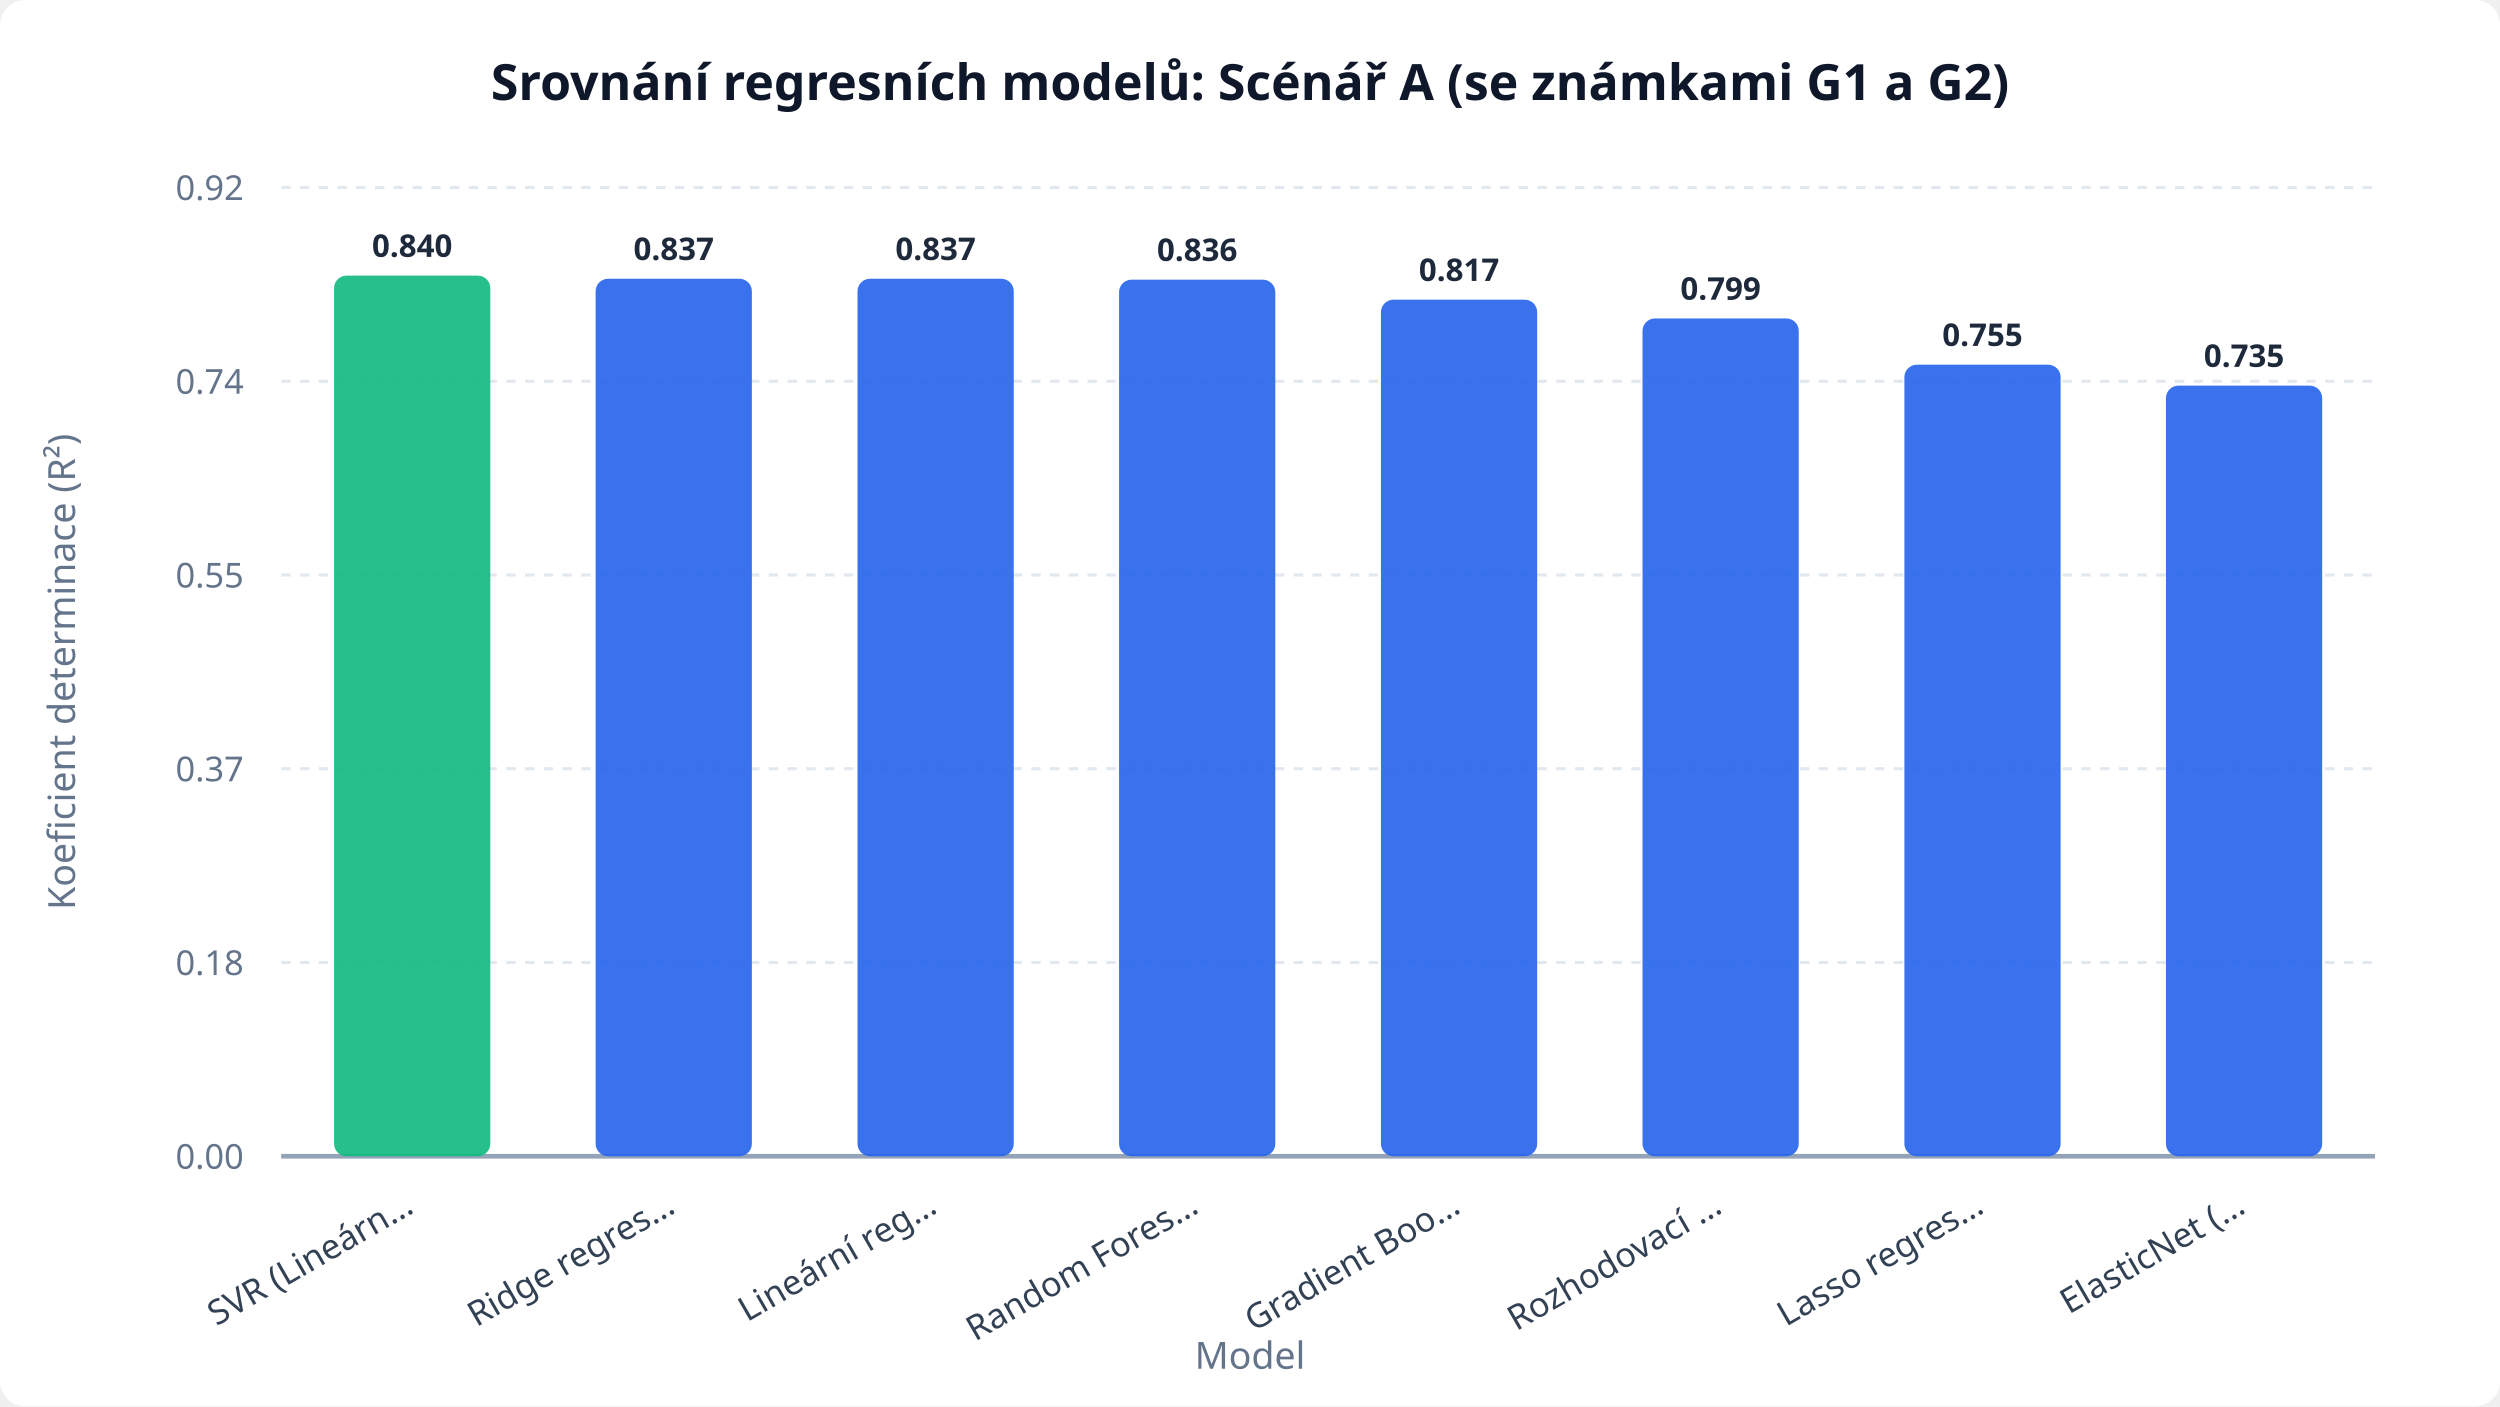
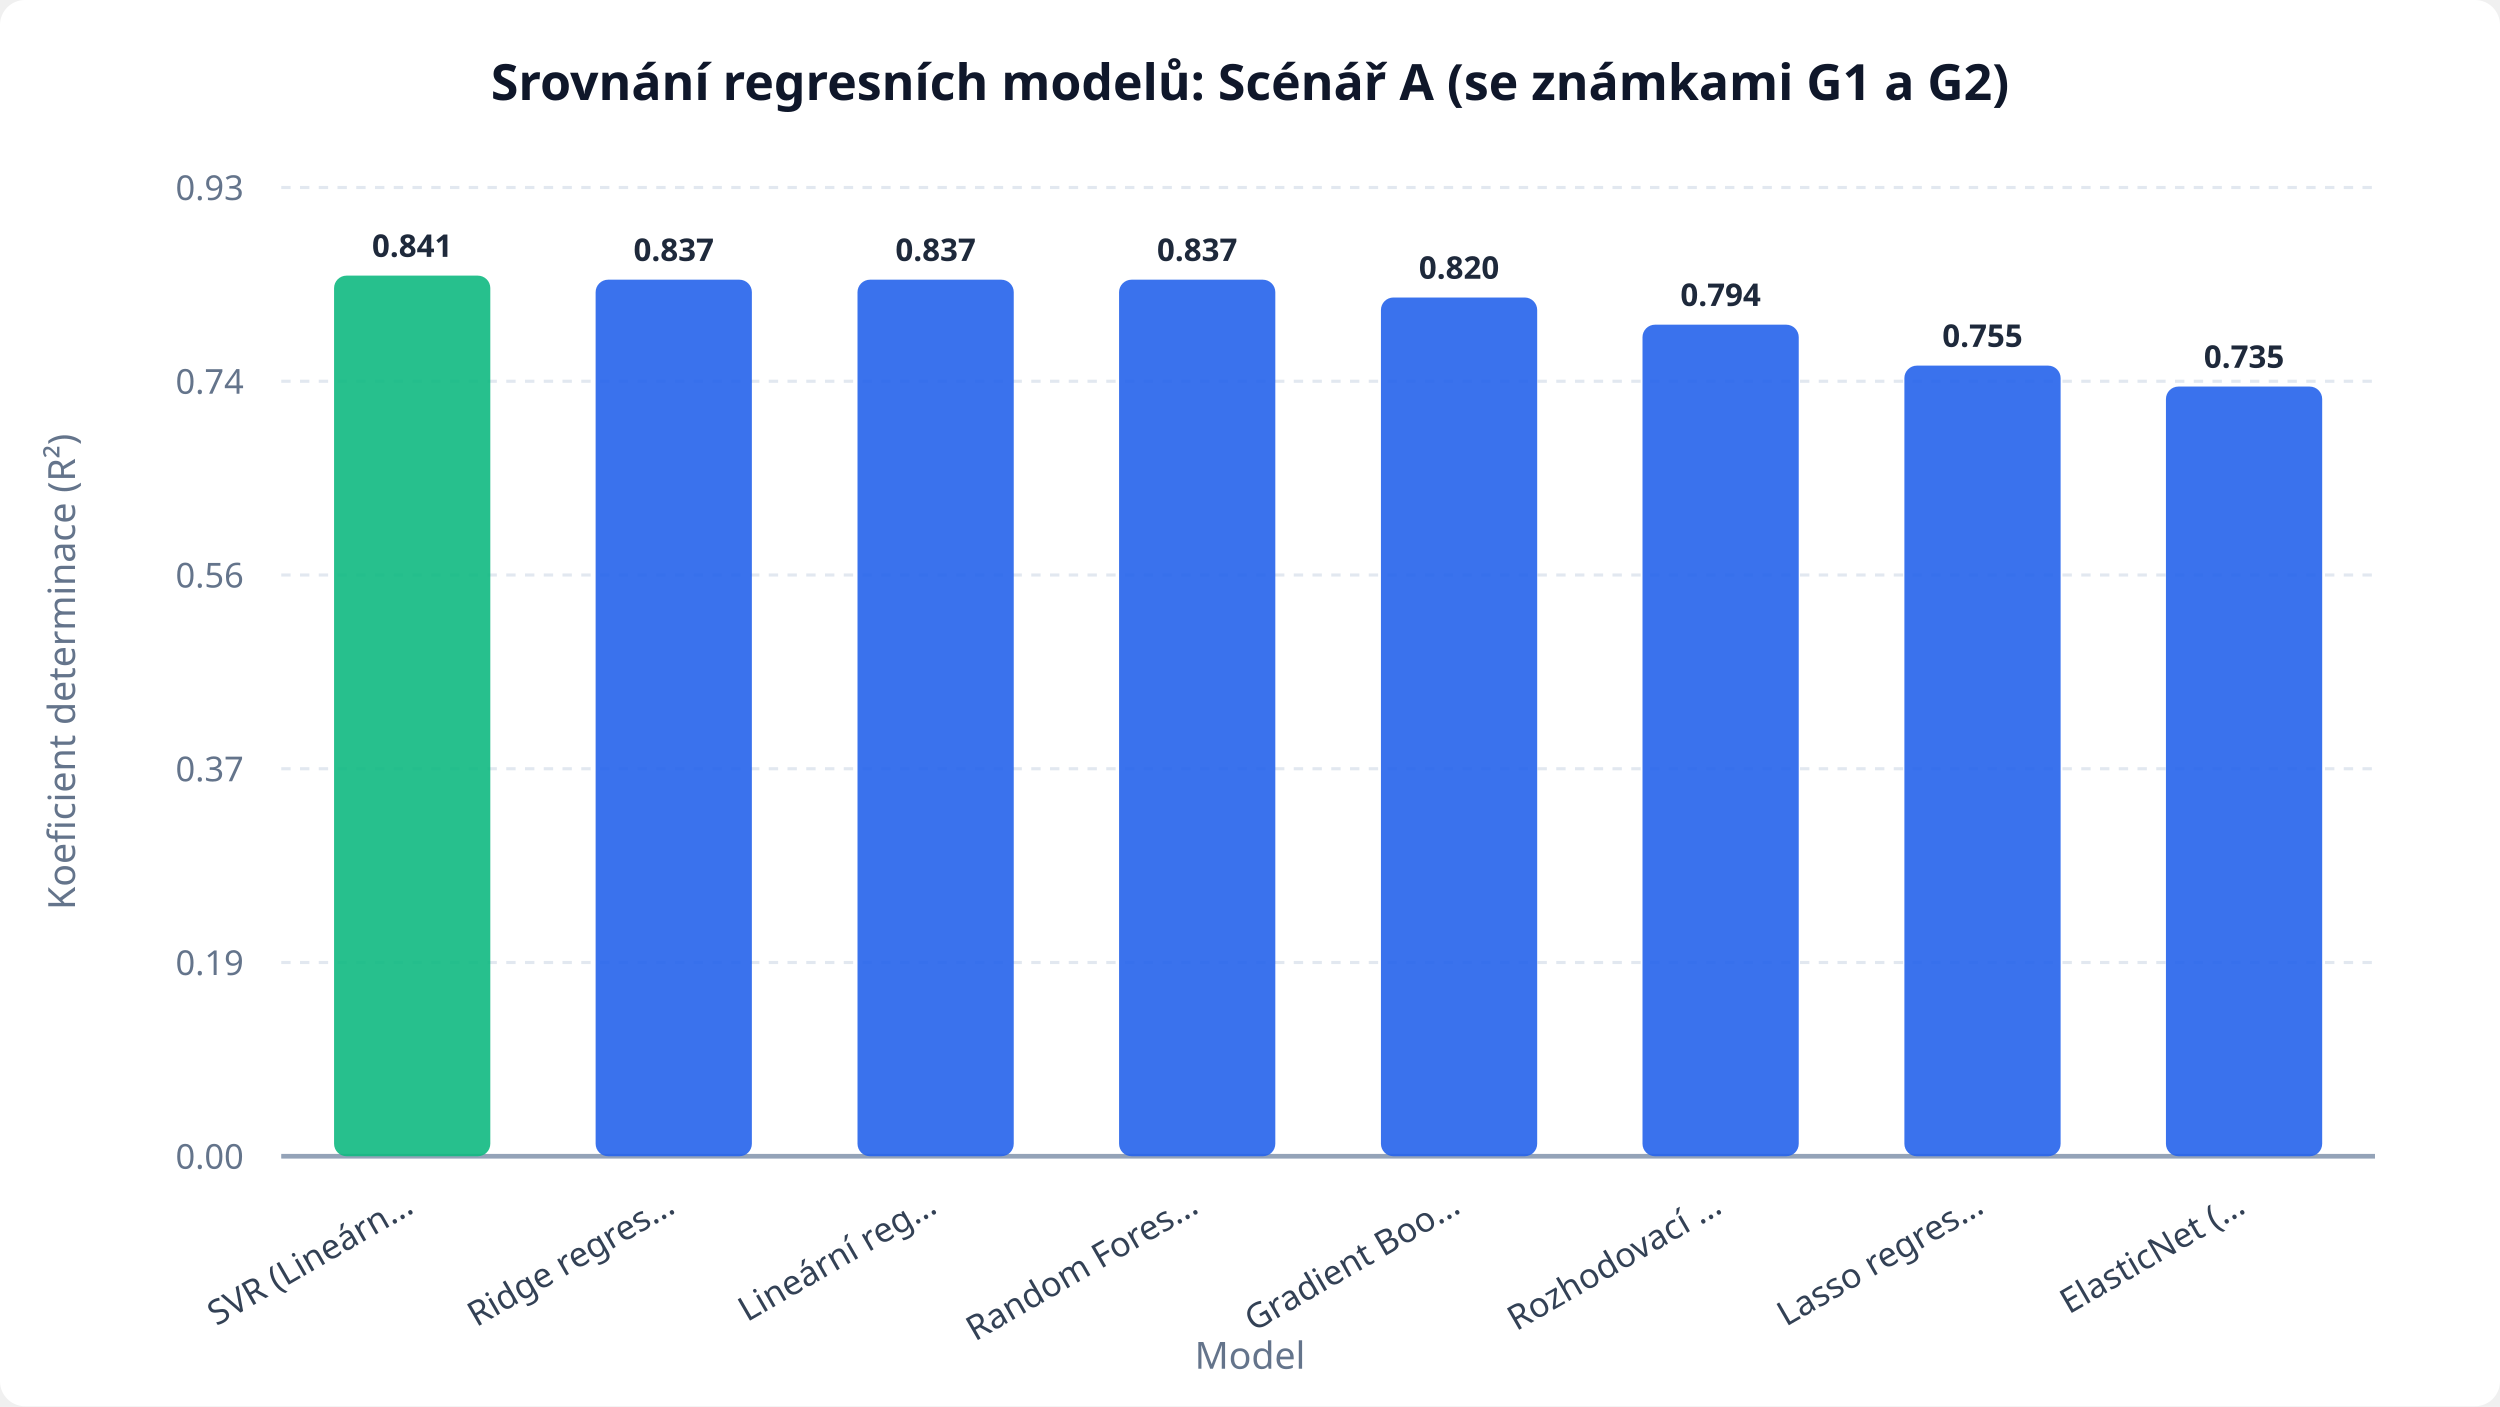
<svg xmlns="http://www.w3.org/2000/svg" viewBox="0 0 800 450" width="800" height="450" style="background:#ffffff; border-radius:8px; border:1px solid #e2e8f0; font-family:system-ui, sans-serif;">
  <rect width="800" height="450" fill="#ffffff" rx="8" />
  <text x="400.0" y="32" text-anchor="middle" font-size="16" font-weight="bold" fill="#0f172a">Srovnání regresních modelů: Scénář A (se známkami G1 a G2)</text>
  <text x="400.0" y="438" text-anchor="middle" font-size="12" fill="#64748b">Model</text>
  <text x="24" y="215.0" text-anchor="middle" font-size="12" fill="#64748b" transform="rotate(-90, 24, 215.0)">Koeficient determinace (R²)</text>
  <line x1="90" y1="370.0" x2="760" y2="370.0" stroke="#e2e8f0" stroke-width="1" stroke-dasharray="3 3" />
  <line x1="90" y1="308.0" x2="760" y2="308.0" stroke="#e2e8f0" stroke-width="1" stroke-dasharray="3 3" />
  <line x1="90" y1="246.0" x2="760" y2="246.0" stroke="#e2e8f0" stroke-width="1" stroke-dasharray="3 3" />
  <line x1="90" y1="184.0" x2="760" y2="184.0" stroke="#e2e8f0" stroke-width="1" stroke-dasharray="3 3" />
  <line x1="90" y1="122.0" x2="760" y2="122.0" stroke="#e2e8f0" stroke-width="1" stroke-dasharray="3 3" />
  <line x1="90" y1="60.0" x2="760" y2="60.0" stroke="#e2e8f0" stroke-width="1" stroke-dasharray="3 3" />
  <line x1="90" y1="370.0" x2="760" y2="370.0" stroke="#94a3b8" stroke-width="1.5" />
  <rect x="106.9" y="88.2" width="50.0" height="281.8" rx="4" fill="#10b981" opacity="0.9" />
-   <text x="131.9" y="82.2" text-anchor="middle" font-family="system-ui, sans-serif" font-size="10" font-weight="600" fill="#1e293b">0.840</text>
-   <rect x="190.6" y="89.2" width="50.0" height="280.8" rx="4" fill="#2563eb" opacity="0.9" />
-   <text x="215.6" y="83.2" text-anchor="middle" font-family="system-ui, sans-serif" font-size="10" font-weight="600" fill="#1e293b">0.837</text>
-   <rect x="274.4" y="89.2" width="50.0" height="280.8" rx="4" fill="#2563eb" opacity="0.9" />
-   <text x="299.4" y="83.2" text-anchor="middle" font-family="system-ui, sans-serif" font-size="10" font-weight="600" fill="#1e293b">0.837</text>
+   <text x="131.9" y="82.2" text-anchor="middle" font-family="system-ui, sans-serif" font-size="10" font-weight="600" fill="#1e293b">0.841</text>
+   <rect x="190.6" y="89.5" width="50.0" height="280.5" rx="4" fill="#2563eb" opacity="0.9" />
+   <text x="215.6" y="83.5" text-anchor="middle" font-family="system-ui, sans-serif" font-size="10" font-weight="600" fill="#1e293b">0.837</text>
+   <rect x="274.4" y="89.5" width="50.0" height="280.5" rx="4" fill="#2563eb" opacity="0.9" />
+   <text x="299.4" y="83.5" text-anchor="middle" font-family="system-ui, sans-serif" font-size="10" font-weight="600" fill="#1e293b">0.837</text>
  <rect x="358.1" y="89.5" width="50.0" height="280.5" rx="4" fill="#2563eb" opacity="0.9" />
-   <text x="383.1" y="83.5" text-anchor="middle" font-family="system-ui, sans-serif" font-size="10" font-weight="600" fill="#1e293b">0.836</text>
-   <rect x="441.9" y="95.9" width="50.0" height="274.1" rx="4" fill="#2563eb" opacity="0.9" />
-   <text x="466.9" y="89.9" text-anchor="middle" font-family="system-ui, sans-serif" font-size="10" font-weight="600" fill="#1e293b">0.817</text>
-   <rect x="525.6" y="101.9" width="50.0" height="268.1" rx="4" fill="#2563eb" opacity="0.9" />
-   <text x="550.6" y="95.9" text-anchor="middle" font-family="system-ui, sans-serif" font-size="10" font-weight="600" fill="#1e293b">0.799</text>
-   <rect x="609.4" y="116.7" width="50.0" height="253.3" rx="4" fill="#2563eb" opacity="0.9" />
-   <text x="634.4" y="110.7" text-anchor="middle" font-family="system-ui, sans-serif" font-size="10" font-weight="600" fill="#1e293b">0.755</text>
-   <rect x="693.1" y="123.4" width="50.0" height="246.6" rx="4" fill="#2563eb" opacity="0.9" />
-   <text x="718.1" y="117.4" text-anchor="middle" font-family="system-ui, sans-serif" font-size="10" font-weight="600" fill="#1e293b">0.735</text>
+   <text x="383.1" y="83.5" text-anchor="middle" font-family="system-ui, sans-serif" font-size="10" font-weight="600" fill="#1e293b">0.837</text>
+   <rect x="441.9" y="95.2" width="50.0" height="274.8" rx="4" fill="#2563eb" opacity="0.9" />
+   <text x="466.9" y="89.2" text-anchor="middle" font-family="system-ui, sans-serif" font-size="10" font-weight="600" fill="#1e293b">0.820</text>
+   <rect x="525.6" y="103.9" width="50.0" height="266.1" rx="4" fill="#2563eb" opacity="0.9" />
+   <text x="550.6" y="97.9" text-anchor="middle" font-family="system-ui, sans-serif" font-size="10" font-weight="600" fill="#1e293b">0.794</text>
+   <rect x="609.4" y="117.0" width="50.0" height="253.0" rx="4" fill="#2563eb" opacity="0.9" />
+   <text x="634.4" y="111.0" text-anchor="middle" font-family="system-ui, sans-serif" font-size="10" font-weight="600" fill="#1e293b">0.755</text>
+   <rect x="693.1" y="123.7" width="50.0" height="246.3" rx="4" fill="#2563eb" opacity="0.9" />
+   <text x="718.1" y="117.7" text-anchor="middle" font-family="system-ui, sans-serif" font-size="10" font-weight="600" fill="#1e293b">0.735</text>
  <text x="78" y="374.0" text-anchor="end" font-family="system-ui, sans-serif" font-size="11" fill="#64748b">0.00</text>
-   <text x="78" y="312.0" text-anchor="end" font-family="system-ui, sans-serif" font-size="11" fill="#64748b">0.18</text>
+   <text x="78" y="312.0" text-anchor="end" font-family="system-ui, sans-serif" font-size="11" fill="#64748b">0.19</text>
  <text x="78" y="250.0" text-anchor="end" font-family="system-ui, sans-serif" font-size="11" fill="#64748b">0.37</text>
-   <text x="78" y="188.0" text-anchor="end" font-family="system-ui, sans-serif" font-size="11" fill="#64748b">0.55</text>
+   <text x="78" y="188.0" text-anchor="end" font-family="system-ui, sans-serif" font-size="11" fill="#64748b">0.56</text>
  <text x="78" y="126.0" text-anchor="end" font-family="system-ui, sans-serif" font-size="11" fill="#64748b">0.74</text>
-   <text x="78" y="64.0" text-anchor="end" font-family="system-ui, sans-serif" font-size="11" fill="#64748b">0.92</text>
+   <text x="78" y="64.0" text-anchor="end" font-family="system-ui, sans-serif" font-size="11" fill="#64748b">0.93</text>
  <text x="131.9" y="388.0" text-anchor="end" font-family="system-ui, sans-serif" font-size="11" fill="#334155" transform="rotate(-30, 131.9, 386.0)">SVR (Lineárn…</text>
  <text x="215.6" y="388.0" text-anchor="end" font-family="system-ui, sans-serif" font-size="11" fill="#334155" transform="rotate(-30, 215.6, 386.0)">Ridge regres…</text>
  <text x="299.4" y="388.0" text-anchor="end" font-family="system-ui, sans-serif" font-size="11" fill="#334155" transform="rotate(-30, 299.4, 386.0)">Lineární reg…</text>
  <text x="383.1" y="388.0" text-anchor="end" font-family="system-ui, sans-serif" font-size="11" fill="#334155" transform="rotate(-30, 383.1, 386.0)">Random Fores…</text>
  <text x="466.9" y="388.0" text-anchor="end" font-family="system-ui, sans-serif" font-size="11" fill="#334155" transform="rotate(-30, 466.9, 386.0)">Gradient Boo…</text>
  <text x="550.6" y="388.0" text-anchor="end" font-family="system-ui, sans-serif" font-size="11" fill="#334155" transform="rotate(-30, 550.6, 386.0)">Rozhodovací …</text>
  <text x="634.4" y="388.0" text-anchor="end" font-family="system-ui, sans-serif" font-size="11" fill="#334155" transform="rotate(-30, 634.4, 386.0)">Lasso regres…</text>
  <text x="718.1" y="388.0" text-anchor="end" font-family="system-ui, sans-serif" font-size="11" fill="#334155" transform="rotate(-30, 718.1, 386.0)">ElasticNet (…</text>
</svg>
